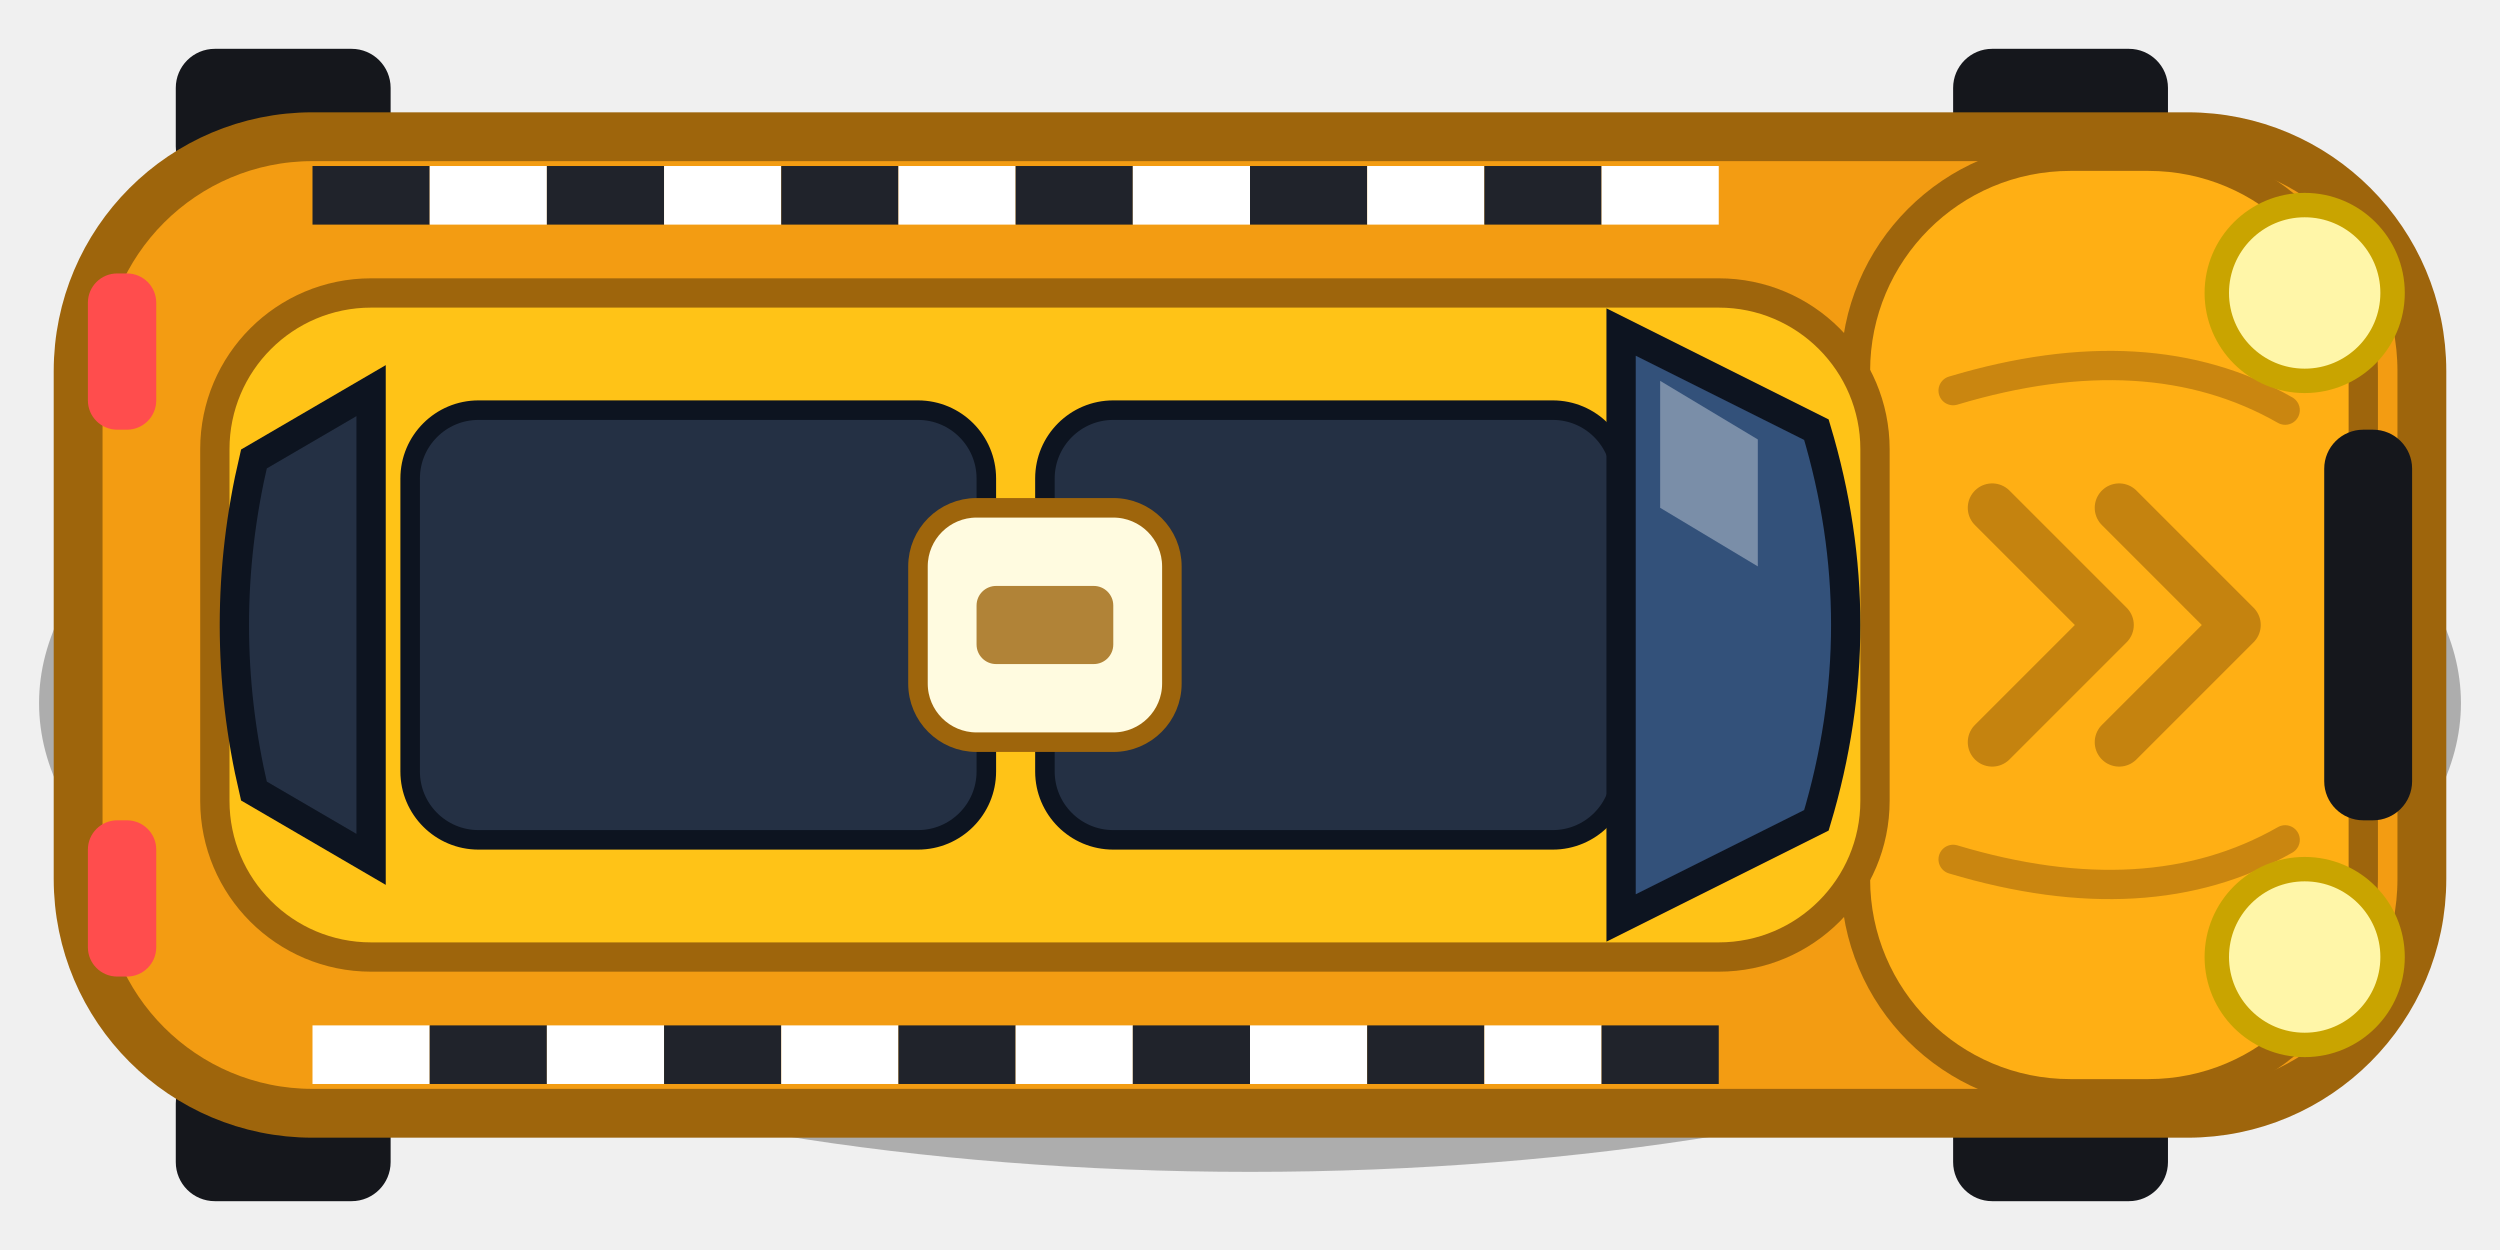
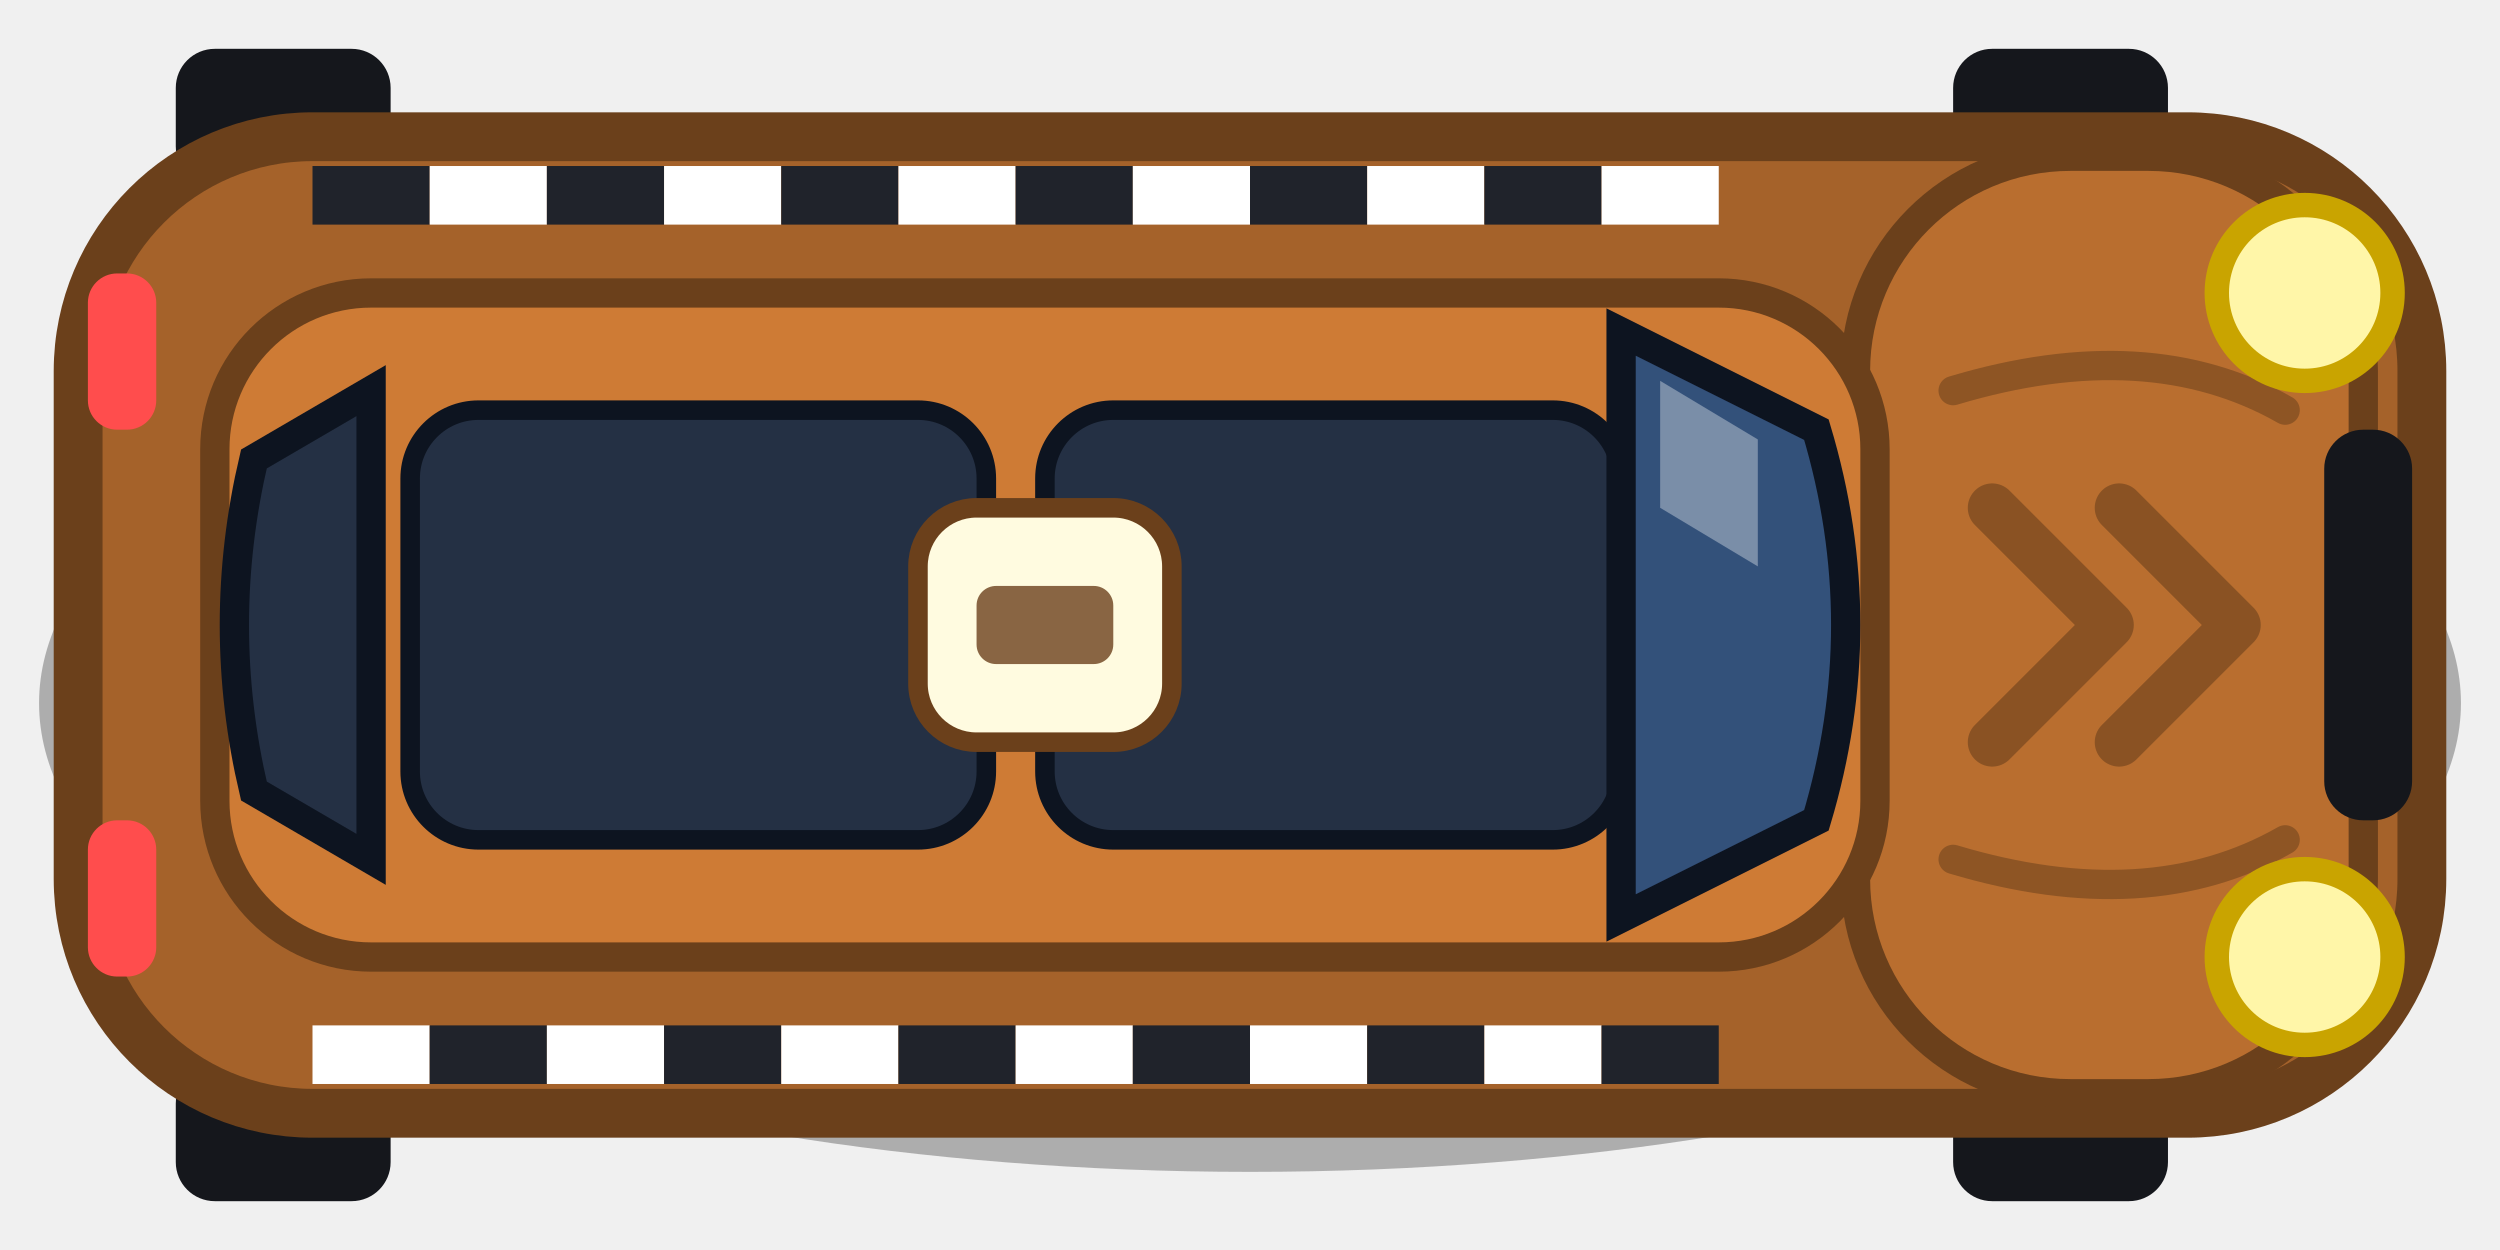
<svg xmlns="http://www.w3.org/2000/svg" width="256" height="128" viewBox="0 0 256 128">
  <ellipse cx="128" cy="72" rx="124" ry="48" fill="#000" opacity="0.28" />
  <rect x="18" y="5" width="22" height="14" rx="4" fill="#15171c" />
  <rect x="18" y="109" width="22" height="14" rx="4" fill="#15171c" />
  <rect x="200" y="5" width="22" height="14" rx="4" fill="#15171c" />
  <rect x="200" y="109" width="22" height="14" rx="4" fill="#15171c" />
-   <rect x="8" y="14" width="240" height="100" rx="24" fill="#f39c12" stroke="#9e650c" stroke-width="5" />
-   <rect x="190" y="16" width="52" height="96" rx="22" fill="#ffaf14" stroke="#9e650c" stroke-width="3" />
-   <path d="M200 40 Q220 34 234 42 M200 88 Q220 94 234 86" fill="none" stroke="#9e650c" stroke-width="3" opacity="0.55" stroke-linecap="round" />
-   <path d="M204 52 L216 64 L204 76 M217 52 L229 64 L217 76" fill="none" stroke="#9e650c" stroke-width="5" opacity="0.6" stroke-linecap="round" stroke-linejoin="round" />
+   <rect x="8" y="14" width="240" height="100" rx="24" fill="#a5622a" stroke="#6b401b" stroke-width="5" />
+   <rect x="190" y="16" width="52" height="96" rx="22" fill="#b96e2f" stroke="#6b401b" stroke-width="3" />
+   <path d="M200 40 Q220 34 234 42 M200 88 Q220 94 234 86" fill="none" stroke="#6b401b" stroke-width="3" opacity="0.55" stroke-linecap="round" />
+   <path d="M204 52 L216 64 L204 76 M217 52 L229 64 L217 76" fill="none" stroke="#6b401b" stroke-width="5" opacity="0.6" stroke-linecap="round" stroke-linejoin="round" />
  <rect x="238" y="44" width="9" height="40" rx="4" fill="#15171c" />
  <circle cx="236" cy="30" r="9" fill="#fff6a8" stroke="#c9a400" stroke-width="2.5" />
  <circle cx="236" cy="98" r="9" fill="#fff6a8" stroke="#c9a400" stroke-width="2.5" />
  <rect x="32" y="17" width="12" height="6" fill="#20232b" />
  <rect x="32" y="105" width="12" height="6" fill="#ffffff" />
  <rect x="44" y="17" width="12" height="6" fill="#ffffff" />
  <rect x="44" y="105" width="12" height="6" fill="#20232b" />
  <rect x="56" y="17" width="12" height="6" fill="#20232b" />
  <rect x="56" y="105" width="12" height="6" fill="#ffffff" />
  <rect x="68" y="17" width="12" height="6" fill="#ffffff" />
  <rect x="68" y="105" width="12" height="6" fill="#20232b" />
  <rect x="80" y="17" width="12" height="6" fill="#20232b" />
  <rect x="80" y="105" width="12" height="6" fill="#ffffff" />
  <rect x="92" y="17" width="12" height="6" fill="#ffffff" />
  <rect x="92" y="105" width="12" height="6" fill="#20232b" />
  <rect x="104" y="17" width="12" height="6" fill="#20232b" />
  <rect x="104" y="105" width="12" height="6" fill="#ffffff" />
  <rect x="116" y="17" width="12" height="6" fill="#ffffff" />
  <rect x="116" y="105" width="12" height="6" fill="#20232b" />
  <rect x="128" y="17" width="12" height="6" fill="#20232b" />
  <rect x="128" y="105" width="12" height="6" fill="#ffffff" />
  <rect x="140" y="17" width="12" height="6" fill="#ffffff" />
  <rect x="140" y="105" width="12" height="6" fill="#20232b" />
  <rect x="152" y="17" width="12" height="6" fill="#20232b" />
  <rect x="152" y="105" width="12" height="6" fill="#ffffff" />
  <rect x="164" y="17" width="12" height="6" fill="#ffffff" />
  <rect x="164" y="105" width="12" height="6" fill="#20232b" />
-   <rect x="22" y="30" width="170" height="68" rx="16" fill="#ffc317" stroke="#9e650c" stroke-width="3" />
+   <rect x="22" y="30" width="170" height="68" rx="16" fill="#ce7b35" stroke="#6b401b" stroke-width="3" />
  <rect x="42" y="42" width="59" height="44" rx="7" fill="#243044" stroke="#0d1420" stroke-width="2" />
  <rect x="107" y="42" width="59" height="44" rx="7" fill="#243044" stroke="#0d1420" stroke-width="2" />
  <path d="M166 34 L186 44 Q192 64 186 84 L166 94 Z" fill="#33517a" stroke="#0d1420" stroke-width="3" />
  <path d="M170 39 L180 45 L180 58 L170 52 Z" fill="#ffffff" opacity="0.35" />
  <path d="M38 40 L26 47 Q22 64 26 81 L38 88 Z" fill="#243044" stroke="#0d1420" stroke-width="3" />
-   <rect x="94" y="52" width="26" height="24" rx="6" fill="#fffbe0" stroke="#9e650c" stroke-width="2" />
-   <rect x="100" y="60" width="14" height="8" rx="2" fill="#9e650c" opacity="0.8" />
+   <rect x="94" y="52" width="26" height="24" rx="6" fill="#fffbe0" stroke="#6b401b" stroke-width="2" />
+   <rect x="100" y="60" width="14" height="8" rx="2" fill="#6b401b" opacity="0.8" />
  <rect x="9" y="28" width="7" height="16" rx="3" fill="#ff4d4d" />
  <rect x="9" y="84" width="7" height="16" rx="3" fill="#ff4d4d" />
</svg>
